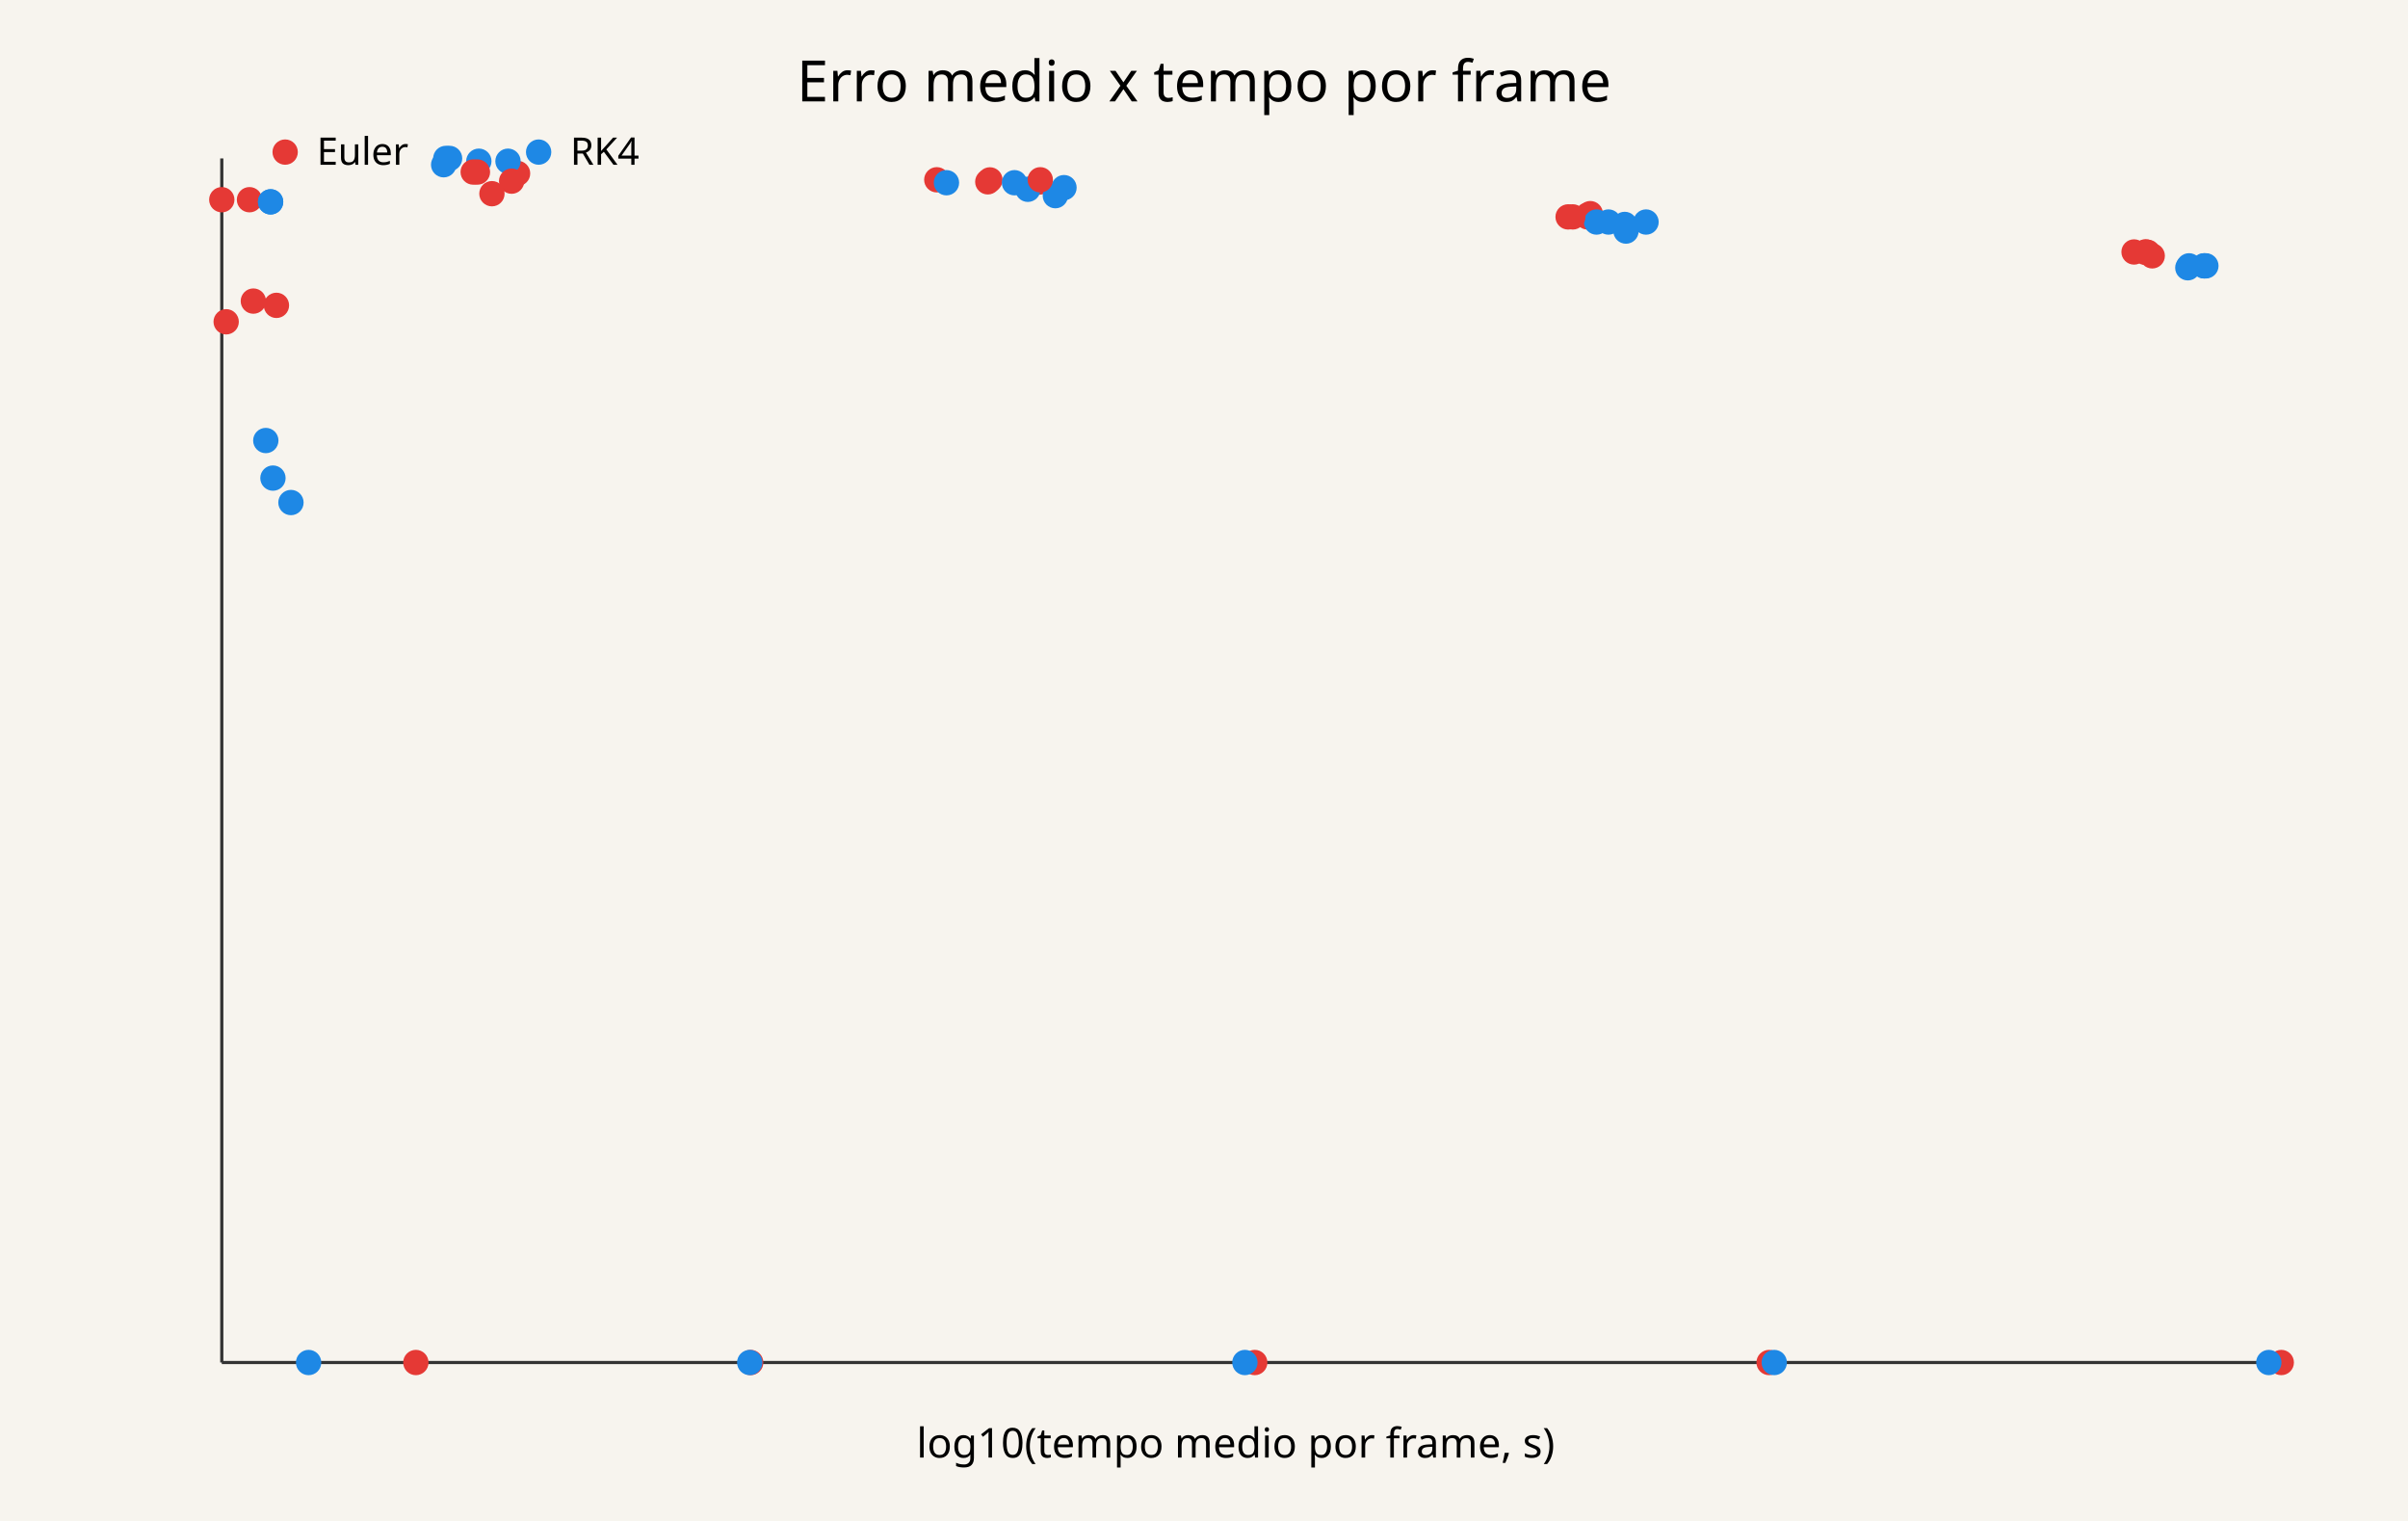
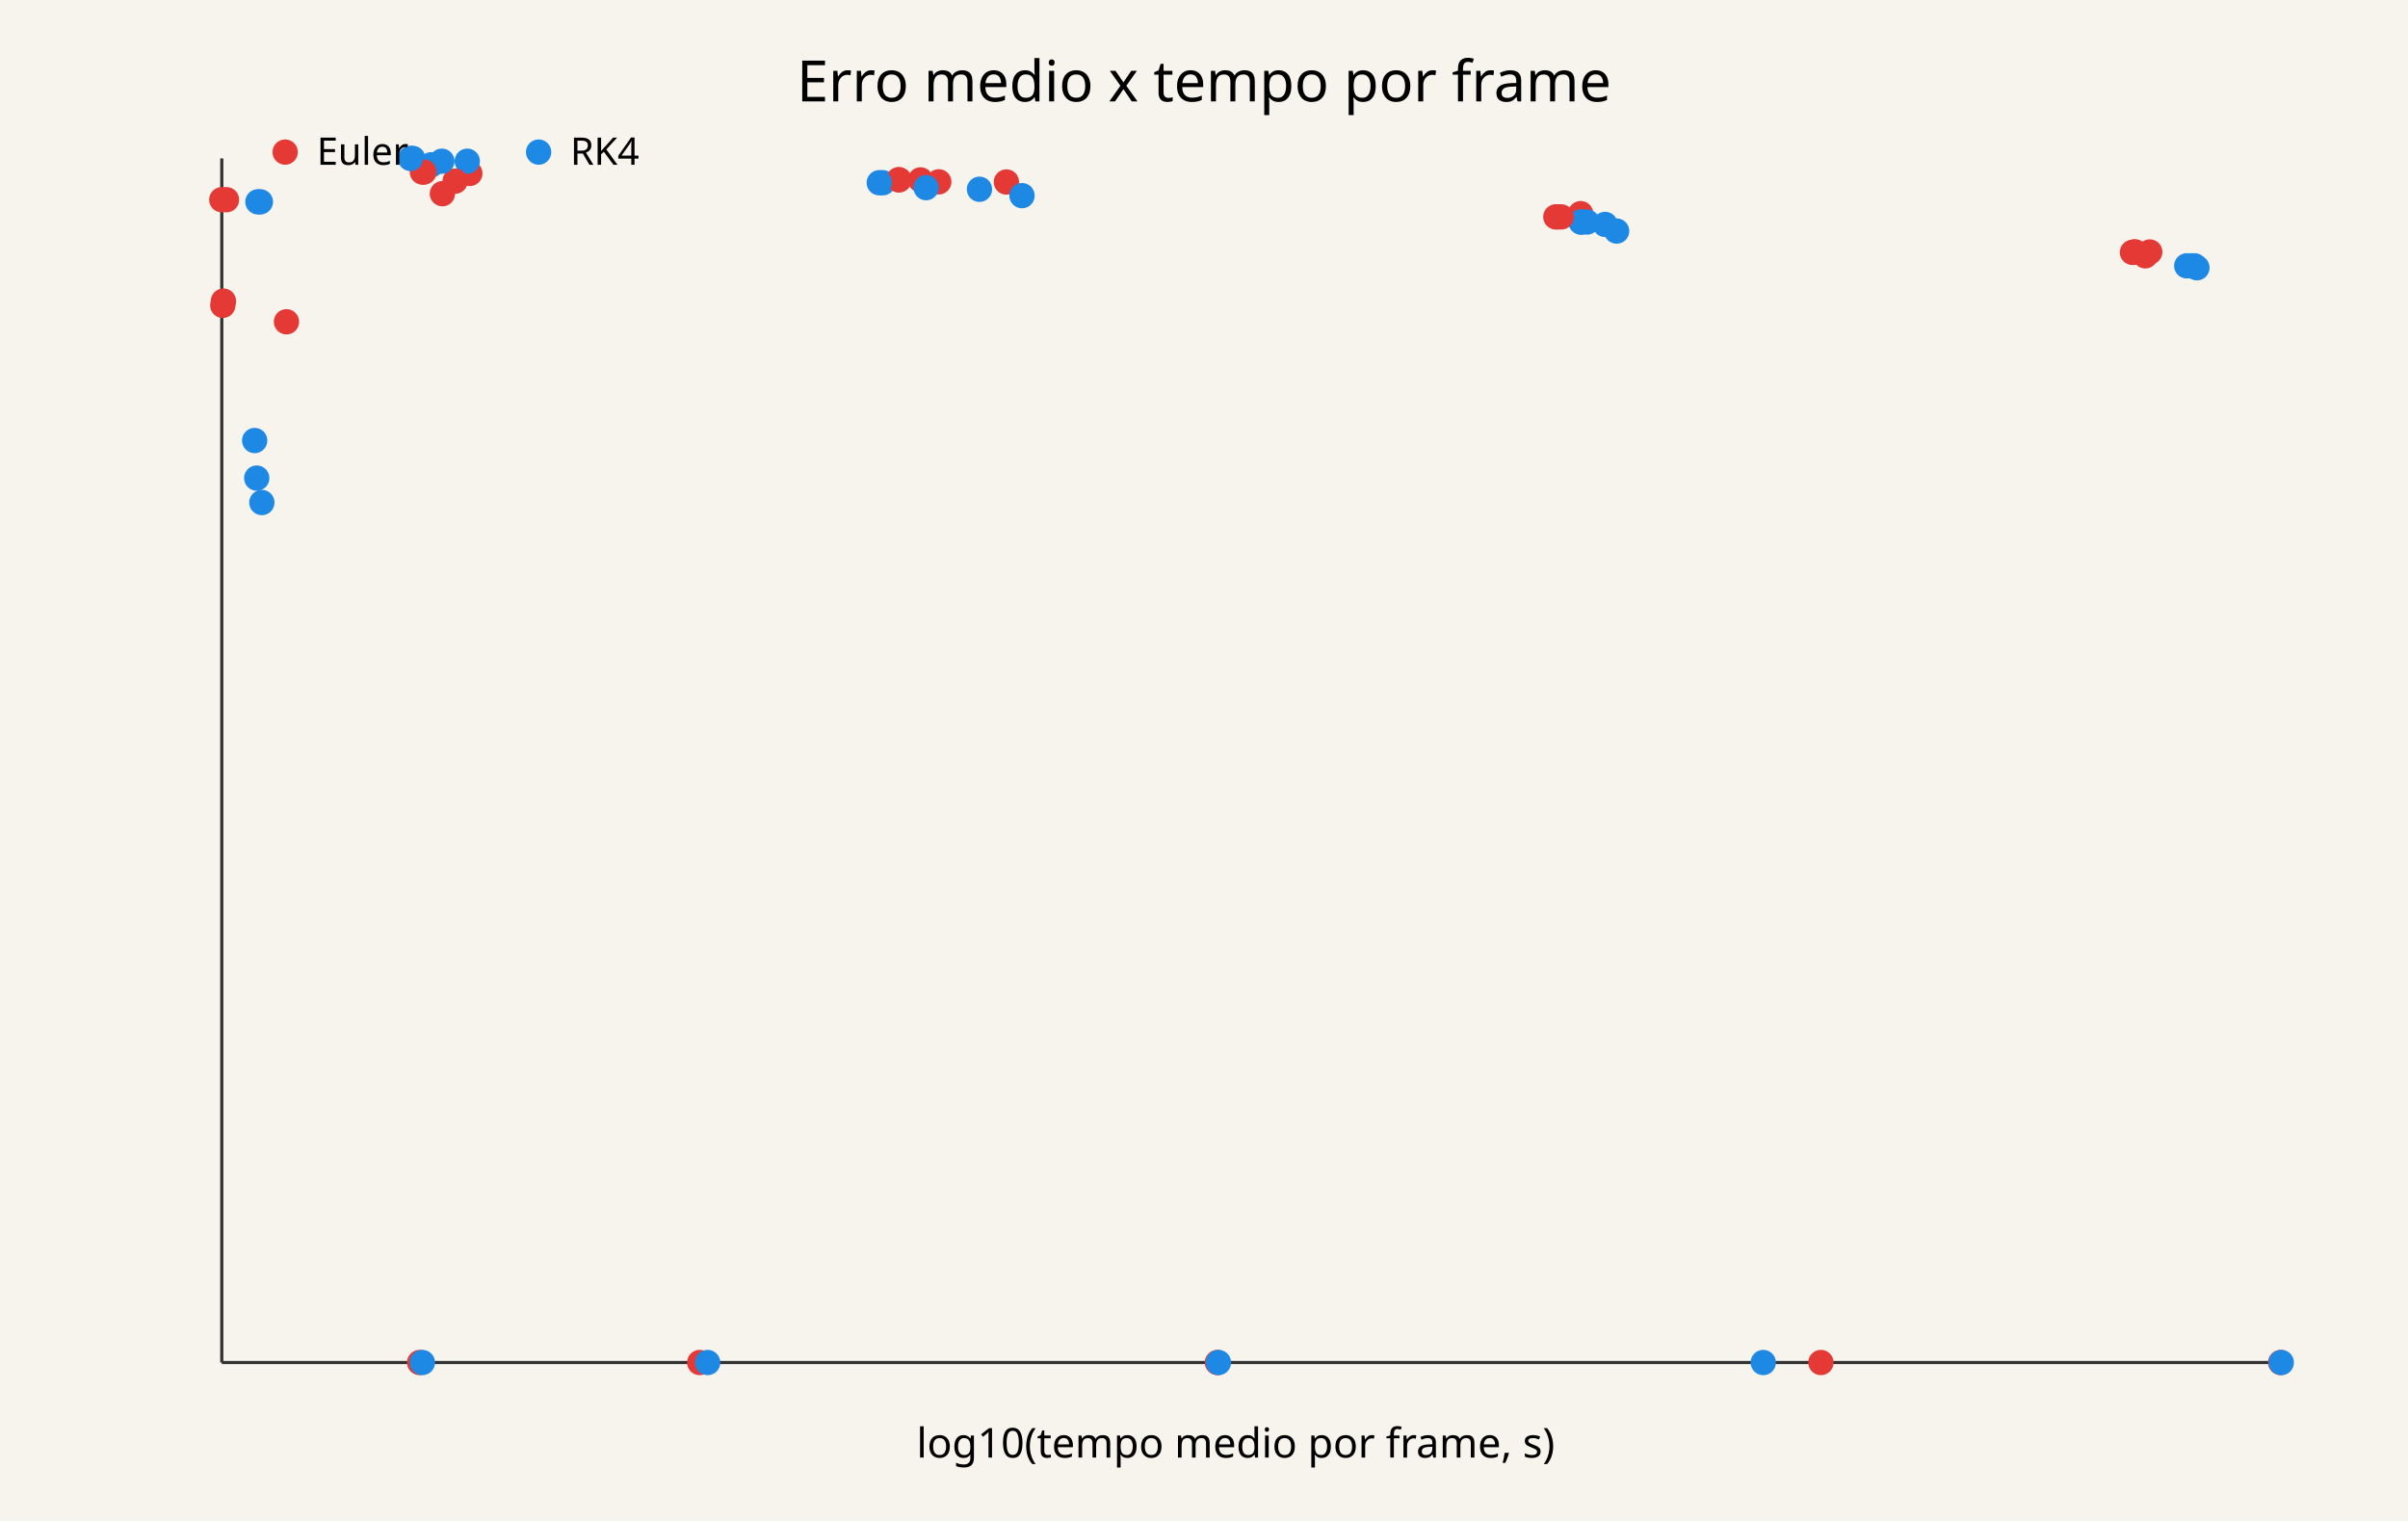
<svg xmlns="http://www.w3.org/2000/svg" width="760" height="480" viewBox="0 0 760 480">
  <rect width="760" height="480" fill="#f7f4ee" />
  <text x="380" y="32" text-anchor="middle" font-family="sans-serif" font-size="18">Erro medio x tempo por frame</text>
  <line x1="70" y1="430" x2="720" y2="430" stroke="#333" />
  <line x1="70" y1="50" x2="70" y2="430" stroke="#333" />
  <text x="390" y="460" text-anchor="middle" font-family="sans-serif" font-size="13">log10(tempo medio por frame, s)</text>
-   <circle cx="131.253" cy="430" r="4" fill="#e53935" />
-   <circle cx="97.4" cy="430" r="4" fill="#1e88e5" />
-   <circle cx="71.382" cy="101.552" r="4" fill="#e53935" />
-   <circle cx="91.828" cy="158.596" r="4" fill="#1e88e5" />
-   <circle cx="87.247" cy="96.369" r="4" fill="#e53935" />
-   <circle cx="86.146" cy="150.884" r="4" fill="#1e88e5" />
-   <circle cx="79.963" cy="95.022" r="4" fill="#e53935" />
-   <circle cx="83.891" cy="139.029" r="4" fill="#1e88e5" />
-   <circle cx="78.741" cy="63.027" r="4" fill="#e53935" />
-   <circle cx="85.402" cy="63.7" r="4" fill="#1e88e5" />
+   <circle cx="132.443" cy="430" r="4" fill="#e53935" />
+   <circle cx="133.306" cy="430" r="4" fill="#1e88e5" />
+   <circle cx="90.415" cy="101.552" r="4" fill="#e53935" />
+   <circle cx="82.647" cy="158.596" r="4" fill="#1e88e5" />
+   <circle cx="70.318" cy="96.369" r="4" fill="#e53935" />
+   <circle cx="81.029" cy="150.884" r="4" fill="#1e88e5" />
+   <circle cx="70.518" cy="95.022" r="4" fill="#e53935" />
+   <circle cx="80.378" cy="139.029" r="4" fill="#1e88e5" />
  <circle cx="70" cy="63.027" r="4" fill="#e53935" />
-   <circle cx="85.402" cy="63.7" r="4" fill="#1e88e5" />
-   <circle cx="236.933" cy="430" r="4" fill="#e53935" />
-   <circle cx="236.629" cy="430" r="4" fill="#1e88e5" />
-   <circle cx="163.352" cy="54.733" r="4" fill="#e53935" />
-   <circle cx="160.329" cy="50.88" r="4" fill="#1e88e5" />
-   <circle cx="161.478" cy="57.169" r="4" fill="#e53935" />
-   <circle cx="151.129" cy="50.88" r="4" fill="#1e88e5" />
-   <circle cx="155.26" cy="61.128" r="4" fill="#e53935" />
-   <circle cx="140.026" cy="51.99" r="4" fill="#1e88e5" />
-   <circle cx="149.346" cy="54.296" r="4" fill="#e53935" />
-   <circle cx="140.71" cy="50" r="4" fill="#1e88e5" />
-   <circle cx="150.687" cy="54.296" r="4" fill="#e53935" />
-   <circle cx="141.891" cy="50" r="4" fill="#1e88e5" />
-   <circle cx="396.01" cy="430" r="4" fill="#e53935" />
-   <circle cx="392.91" cy="430" r="4" fill="#1e88e5" />
-   <circle cx="328.092" cy="57.438" r="4" fill="#e53935" />
-   <circle cx="333.09" cy="61.748" r="4" fill="#1e88e5" />
-   <circle cx="311.763" cy="57.381" r="4" fill="#e53935" />
-   <circle cx="324.401" cy="59.734" r="4" fill="#1e88e5" />
-   <circle cx="312.431" cy="56.775" r="4" fill="#e53935" />
-   <circle cx="335.813" cy="59.221" r="4" fill="#1e88e5" />
-   <circle cx="328.328" cy="56.738" r="4" fill="#e53935" />
-   <circle cx="320.189" cy="57.668" r="4" fill="#1e88e5" />
-   <circle cx="295.669" cy="56.738" r="4" fill="#e53935" />
-   <circle cx="298.717" cy="57.668" r="4" fill="#1e88e5" />
-   <circle cx="558.357" cy="430" r="4" fill="#e53935" />
-   <circle cx="559.98" cy="430" r="4" fill="#1e88e5" />
-   <circle cx="501.916" cy="67.425" r="4" fill="#e53935" />
-   <circle cx="513.183" cy="72.925" r="4" fill="#1e88e5" />
-   <circle cx="501.045" cy="67.909" r="4" fill="#e53935" />
-   <circle cx="512.778" cy="70.828" r="4" fill="#1e88e5" />
-   <circle cx="501.06" cy="68.451" r="4" fill="#e53935" />
-   <circle cx="503.893" cy="70.071" r="4" fill="#1e88e5" />
-   <circle cx="496.4" cy="68.451" r="4" fill="#e53935" />
-   <circle cx="519.514" cy="70.071" r="4" fill="#1e88e5" />
-   <circle cx="494.92" cy="68.451" r="4" fill="#e53935" />
-   <circle cx="507.652" cy="70.071" r="4" fill="#1e88e5" />
-   <circle cx="720" cy="430" r="4" fill="#e53935" />
-   <circle cx="716.07" cy="430" r="4" fill="#1e88e5" />
-   <circle cx="679.274" cy="80.74" r="4" fill="#e53935" />
-   <circle cx="690.508" cy="84.503" r="4" fill="#1e88e5" />
-   <circle cx="677.232" cy="79.463" r="4" fill="#e53935" />
-   <circle cx="695.617" cy="83.898" r="4" fill="#1e88e5" />
-   <circle cx="673.539" cy="79.52" r="4" fill="#e53935" />
-   <circle cx="690.896" cy="83.898" r="4" fill="#1e88e5" />
-   <circle cx="677.08" cy="79.641" r="4" fill="#e53935" />
-   <circle cx="695.722" cy="83.898" r="4" fill="#1e88e5" />
-   <circle cx="677.892" cy="79.641" r="4" fill="#e53935" />
-   <circle cx="696.209" cy="83.898" r="4" fill="#1e88e5" />
+   <circle cx="82.178" cy="63.7" r="4" fill="#1e88e5" />
+   <circle cx="71.482" cy="63.027" r="4" fill="#e53935" />
+   <circle cx="81.399" cy="63.7" r="4" fill="#1e88e5" />
+   <circle cx="220.845" cy="430" r="4" fill="#e53935" />
+   <circle cx="223.345" cy="430" r="4" fill="#1e88e5" />
+   <circle cx="148.286" cy="54.733" r="4" fill="#e53935" />
+   <circle cx="147.476" cy="50.88" r="4" fill="#1e88e5" />
+   <circle cx="143.642" cy="57.169" r="4" fill="#e53935" />
+   <circle cx="139.459" cy="50.88" r="4" fill="#1e88e5" />
+   <circle cx="139.628" cy="61.128" r="4" fill="#e53935" />
+   <circle cx="136.154" cy="51.99" r="4" fill="#1e88e5" />
+   <circle cx="133.782" cy="54.296" r="4" fill="#e53935" />
+   <circle cx="130.271" cy="50" r="4" fill="#1e88e5" />
+   <circle cx="133.317" cy="54.296" r="4" fill="#e53935" />
+   <circle cx="129.565" cy="50" r="4" fill="#1e88e5" />
+   <circle cx="384.222" cy="430" r="4" fill="#e53935" />
+   <circle cx="384.553" cy="430" r="4" fill="#1e88e5" />
+   <circle cx="317.634" cy="57.438" r="4" fill="#e53935" />
+   <circle cx="322.562" cy="61.748" r="4" fill="#1e88e5" />
+   <circle cx="296.291" cy="57.381" r="4" fill="#e53935" />
+   <circle cx="309.137" cy="59.734" r="4" fill="#1e88e5" />
+   <circle cx="290.523" cy="56.775" r="4" fill="#e53935" />
+   <circle cx="292.289" cy="59.221" r="4" fill="#1e88e5" />
+   <circle cx="283.636" cy="56.738" r="4" fill="#e53935" />
+   <circle cx="278.643" cy="57.668" r="4" fill="#1e88e5" />
+   <circle cx="283.75" cy="56.738" r="4" fill="#e53935" />
+   <circle cx="277.513" cy="57.668" r="4" fill="#1e88e5" />
+   <circle cx="574.709" cy="430" r="4" fill="#e53935" />
+   <circle cx="556.507" cy="430" r="4" fill="#1e88e5" />
+   <circle cx="498.88" cy="67.425" r="4" fill="#e53935" />
+   <circle cx="510.227" cy="72.925" r="4" fill="#1e88e5" />
+   <circle cx="498.559" cy="67.909" r="4" fill="#e53935" />
+   <circle cx="506.583" cy="70.828" r="4" fill="#1e88e5" />
+   <circle cx="491.704" cy="68.451" r="4" fill="#e53935" />
+   <circle cx="499.074" cy="70.071" r="4" fill="#1e88e5" />
+   <circle cx="491.042" cy="68.451" r="4" fill="#e53935" />
+   <circle cx="499.002" cy="70.071" r="4" fill="#1e88e5" />
+   <circle cx="492.765" cy="68.451" r="4" fill="#e53935" />
+   <circle cx="500.886" cy="70.071" r="4" fill="#1e88e5" />
+   <circle cx="719.805" cy="430" r="4" fill="#e53935" />
+   <circle cx="720" cy="430" r="4" fill="#1e88e5" />
+   <circle cx="677.083" cy="80.74" r="4" fill="#e53935" />
+   <circle cx="693.379" cy="84.503" r="4" fill="#1e88e5" />
+   <circle cx="673.816" cy="79.463" r="4" fill="#e53935" />
+   <circle cx="691.941" cy="83.898" r="4" fill="#1e88e5" />
+   <circle cx="678.497" cy="79.52" r="4" fill="#e53935" />
+   <circle cx="690.165" cy="83.898" r="4" fill="#1e88e5" />
+   <circle cx="673.414" cy="79.641" r="4" fill="#e53935" />
+   <circle cx="691.408" cy="83.898" r="4" fill="#1e88e5" />
+   <circle cx="673.029" cy="79.641" r="4" fill="#e53935" />
+   <circle cx="692.633" cy="83.898" r="4" fill="#1e88e5" />
  <circle cx="90" cy="48" r="4" fill="#e53935" />
  <text x="100" y="52" font-family="sans-serif" font-size="12">Euler</text>
  <circle cx="170" cy="48" r="4" fill="#1e88e5" />
  <text x="180" y="52" font-family="sans-serif" font-size="12">RK4</text>
</svg>
